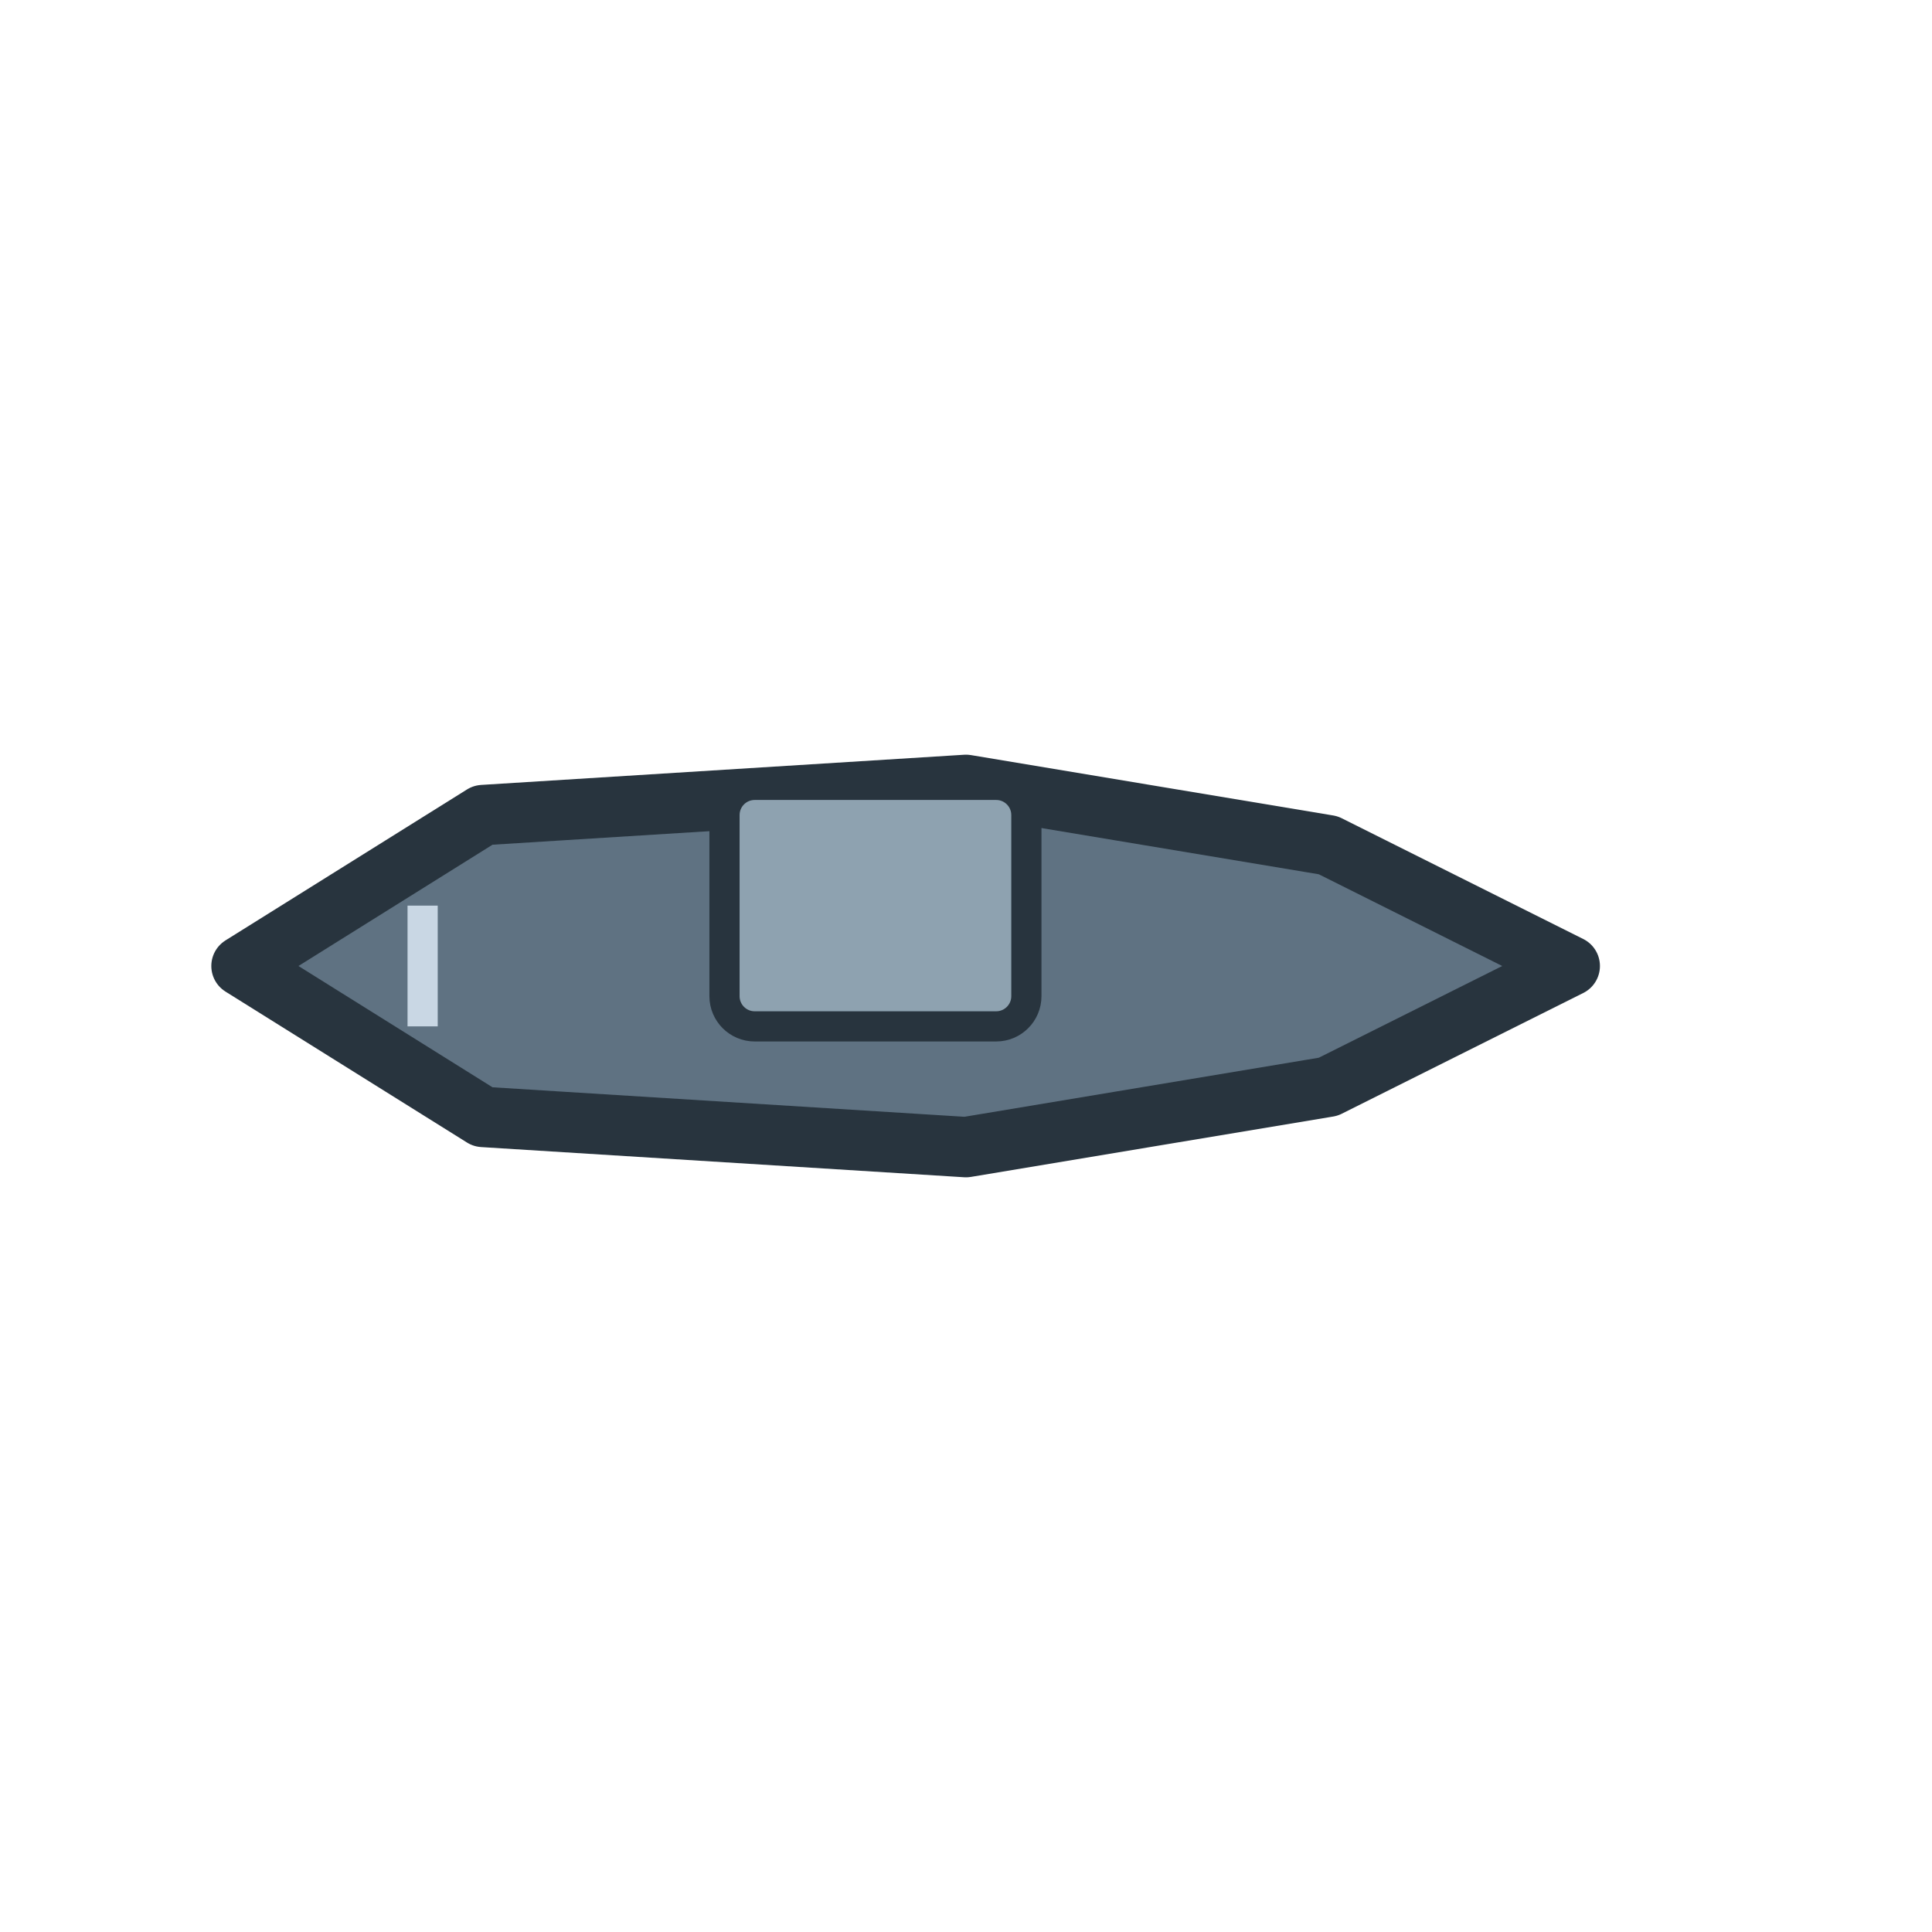
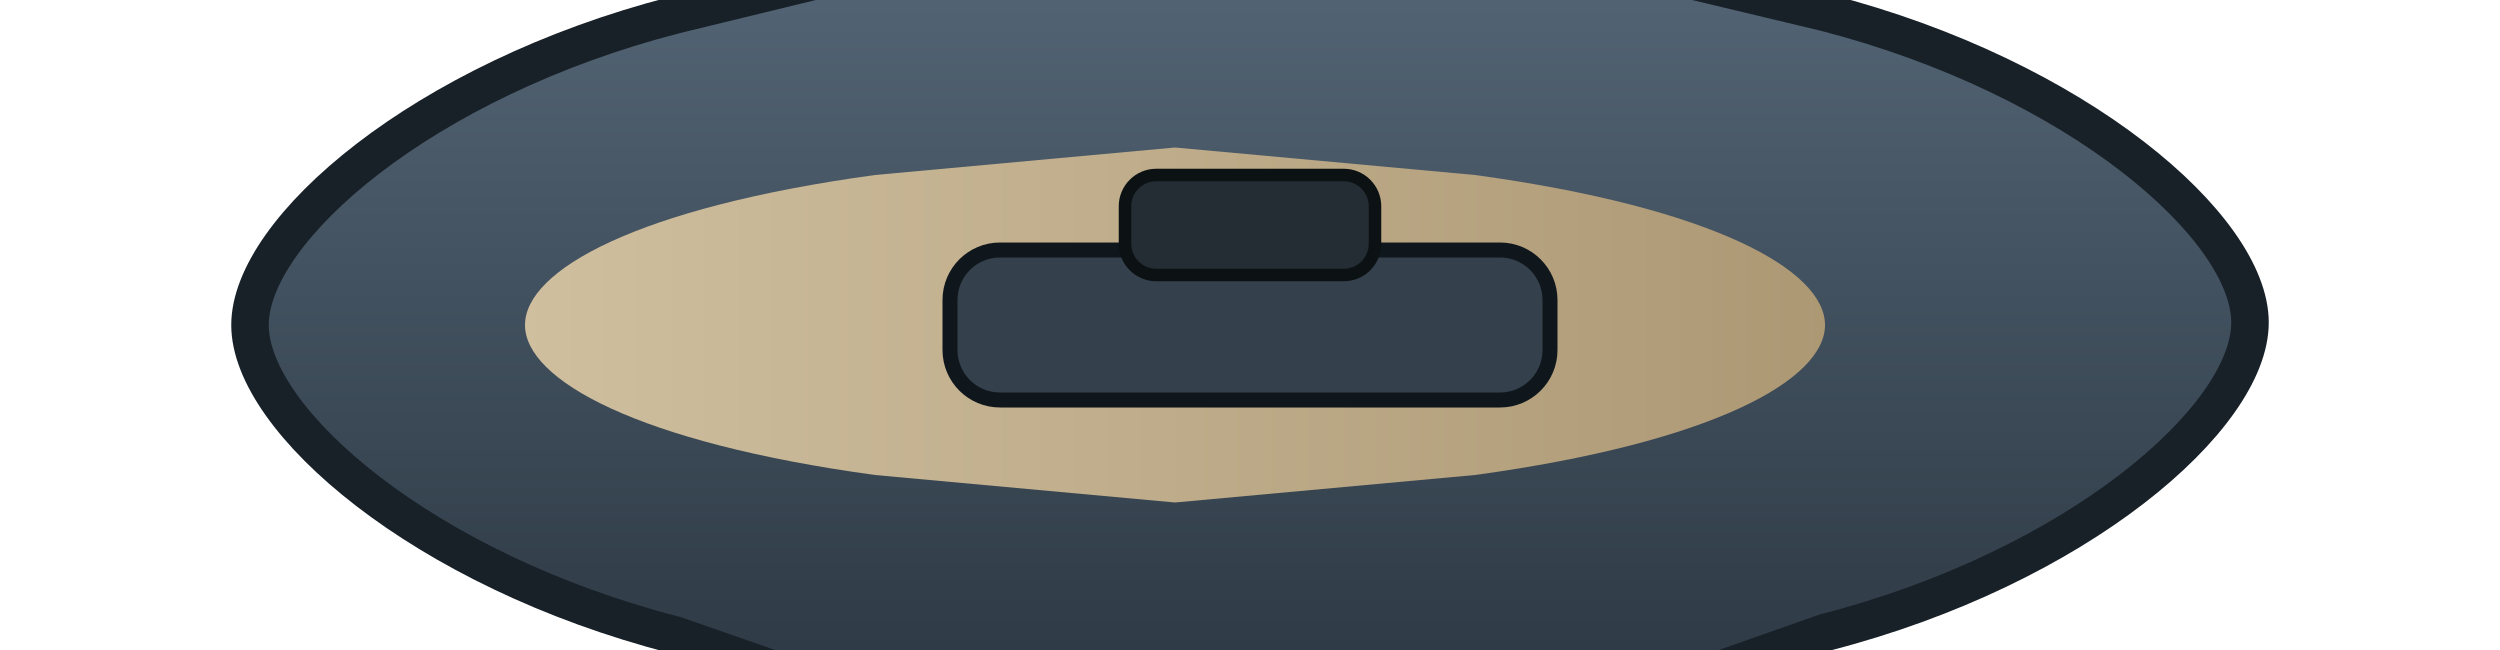
- <svg xmlns="http://www.w3.org/2000/svg" viewBox="0 0 64 64">
-   <polygon points="8,32 16,27 32,26 44,28 52,32 44,36 32,38 16,37" fill="#5f7282" stroke="#28343e" stroke-width="2" stroke-linejoin="round" />
-   <rect x="24" y="26" width="10" height="8" rx="1" fill="#8ea2b0" stroke="#28343e" stroke-width="1" />
-   <line x1="14" y1="30" x2="14" y2="34" stroke="#c9d7e4" stroke-width="1" />
+ <svg xmlns="http://www.w3.org/2000/svg" viewBox="0 0 200 52">
+   <defs>
+     <linearGradient id="mlsHull" x1="0" y1="0" x2="0" y2="1">
+       <stop offset="0" stop-color="#586a7b" />
+       <stop offset="1" stop-color="#25303a" />
+     </linearGradient>
+     <linearGradient id="mlsDeck" x1="0" y1="0" x2="1" y2="0">
+       <stop offset="0" stop-color="#cfbf9f" />
+       <stop offset="1" stop-color="#ad9874" />
+     </linearGradient>
+   </defs>
+   <path d="M20 26c0-7.6 13.8-19.6 34-24.8L100-10l46 11c20.2 5.2 34 17.2 34 24.8s-13.8 19.6-34 24.8L100 66.8 54 50.8C33.8 45.6 20 33.6 20 26z" fill="url(#mlsHull)" stroke="#182028" stroke-width="3" />
+   <path d="M42 26c0-4.4 9-9.4 28-12l24-2.2 24 2.2c19 2.6 28 7.6 28 12s-9 9.4-28 12l-24 2.2-24-2.2c-19-2.6-28-7.6-28-12z" fill="url(#mlsDeck)" />
+   <g transform="translate(100 26)">
+     <rect x="-24" y="-6" width="48" height="12" rx="4" fill="#34404b" stroke="#10171c" stroke-width="1.2" />
+     <rect x="-10" y="-12" width="20" height="8" rx="2.5" fill="#242d34" stroke="#0c1114" stroke-width="1" />
+   </g>
</svg>
